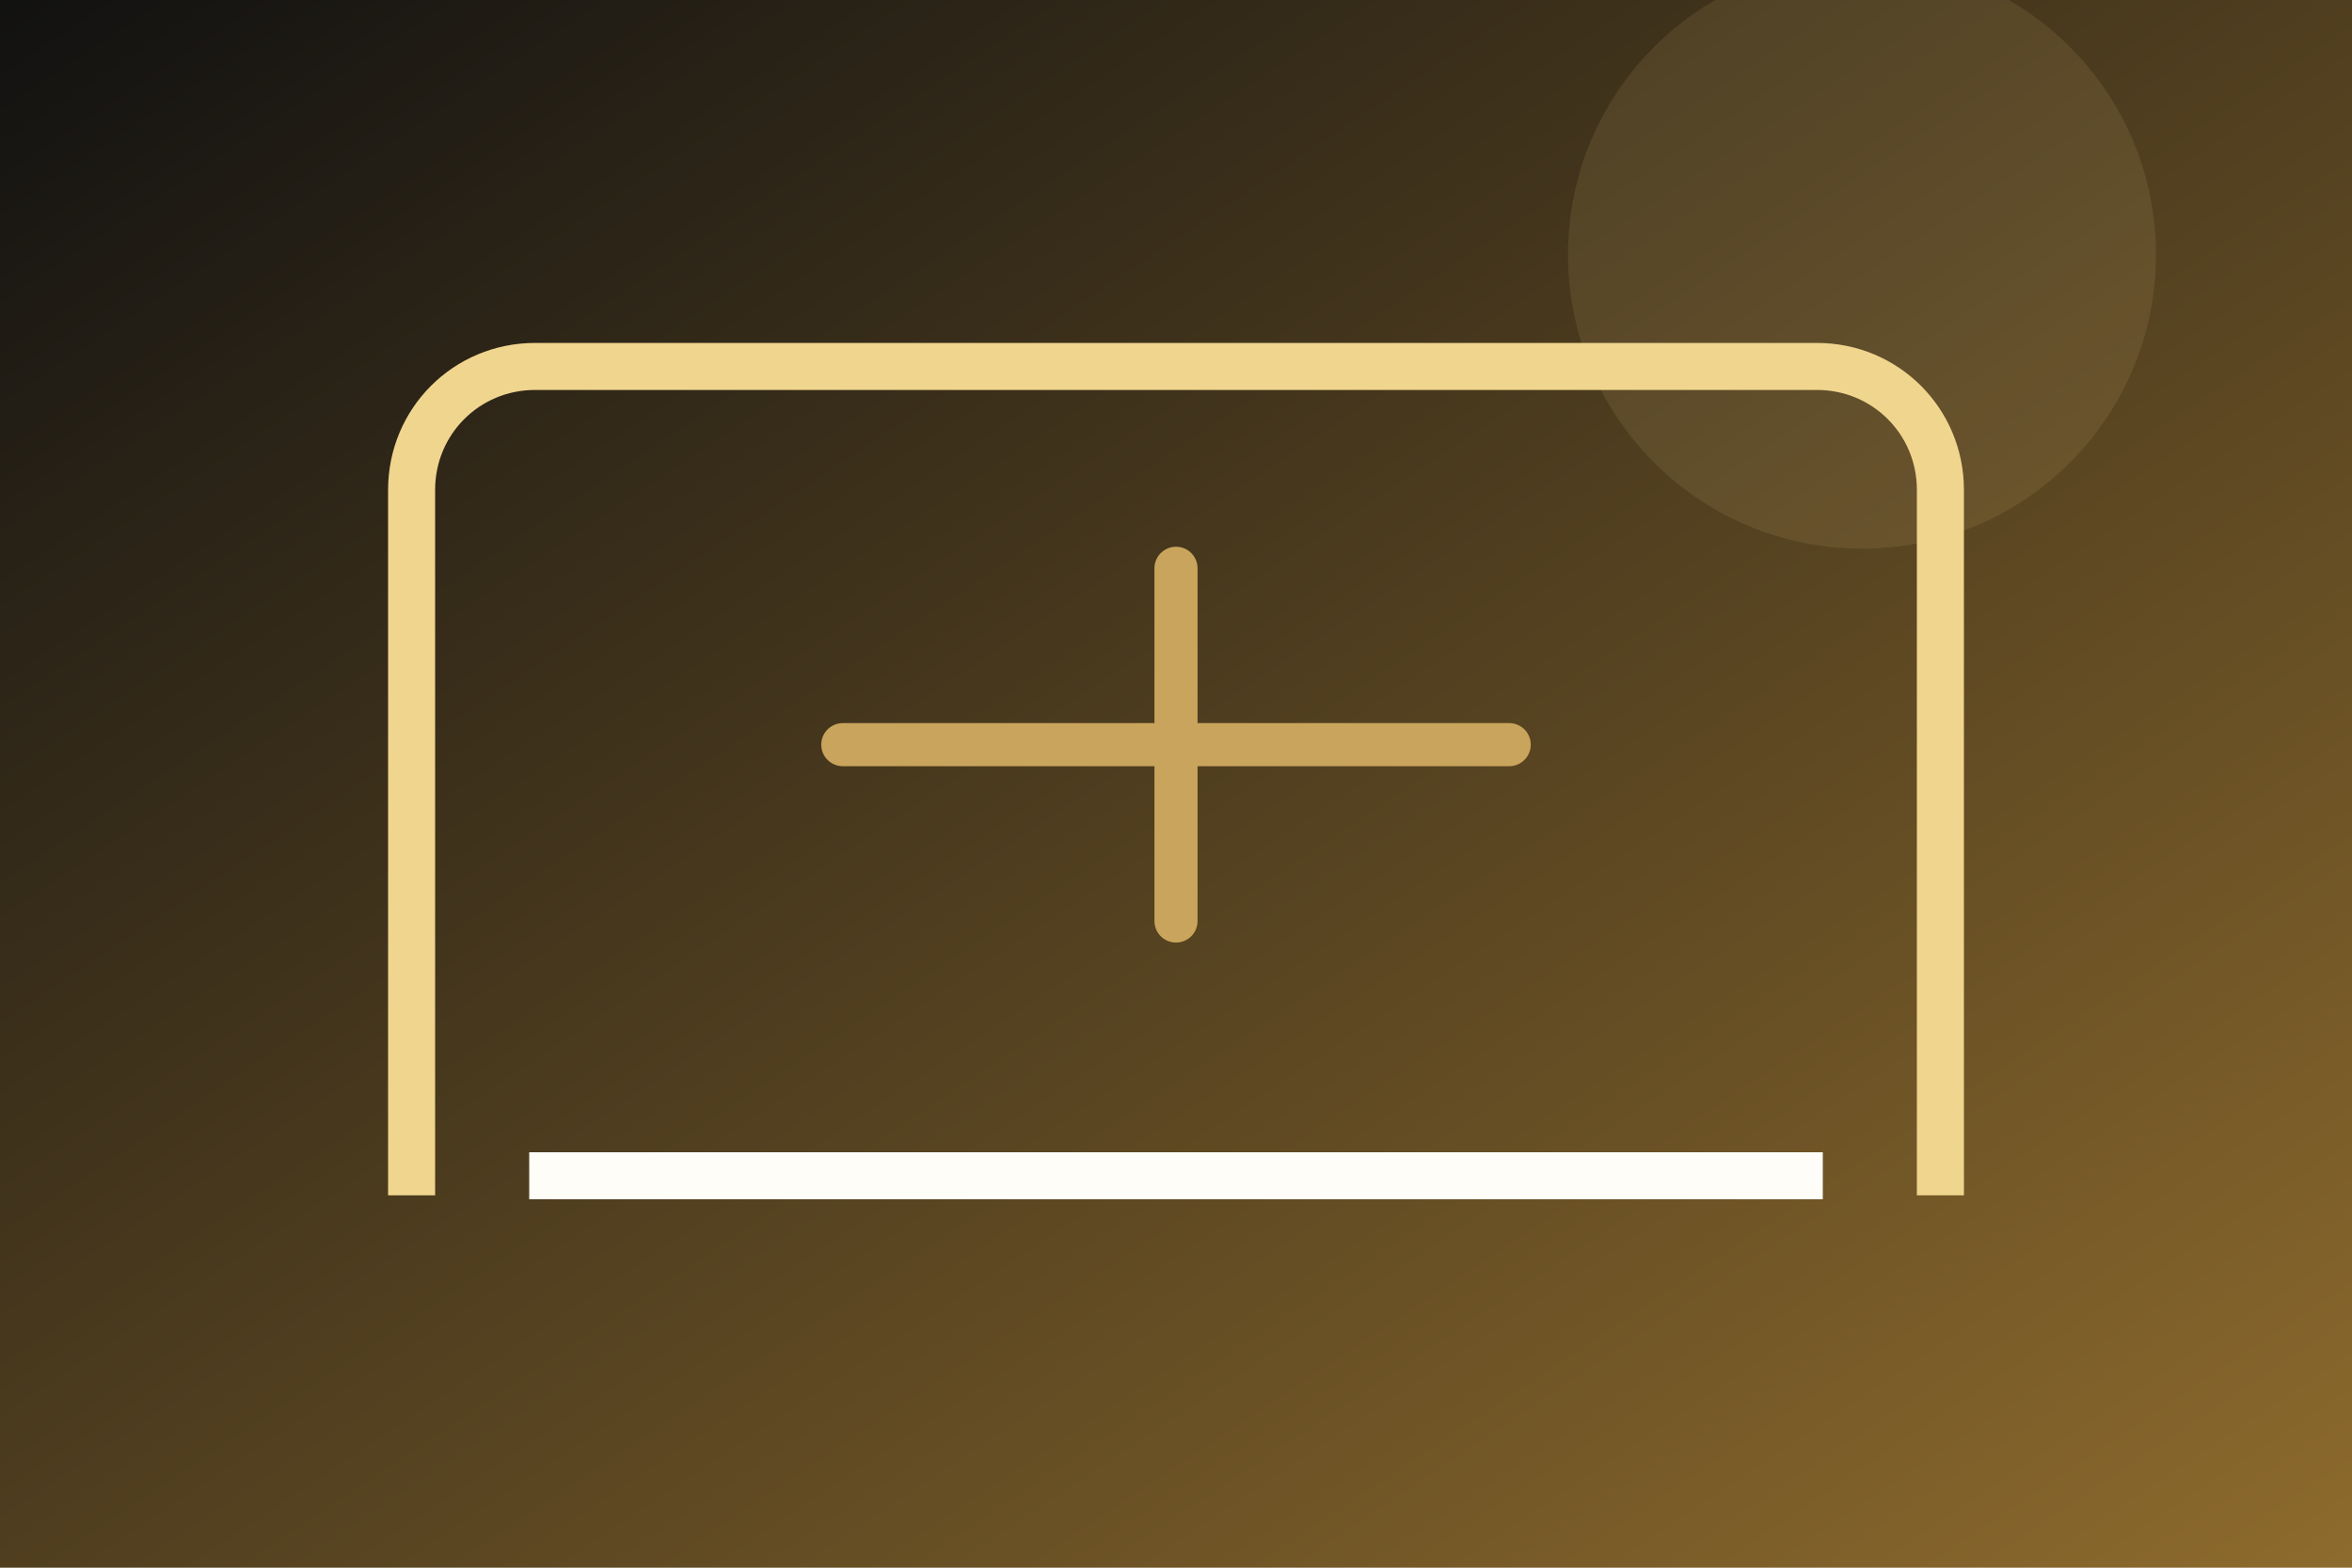
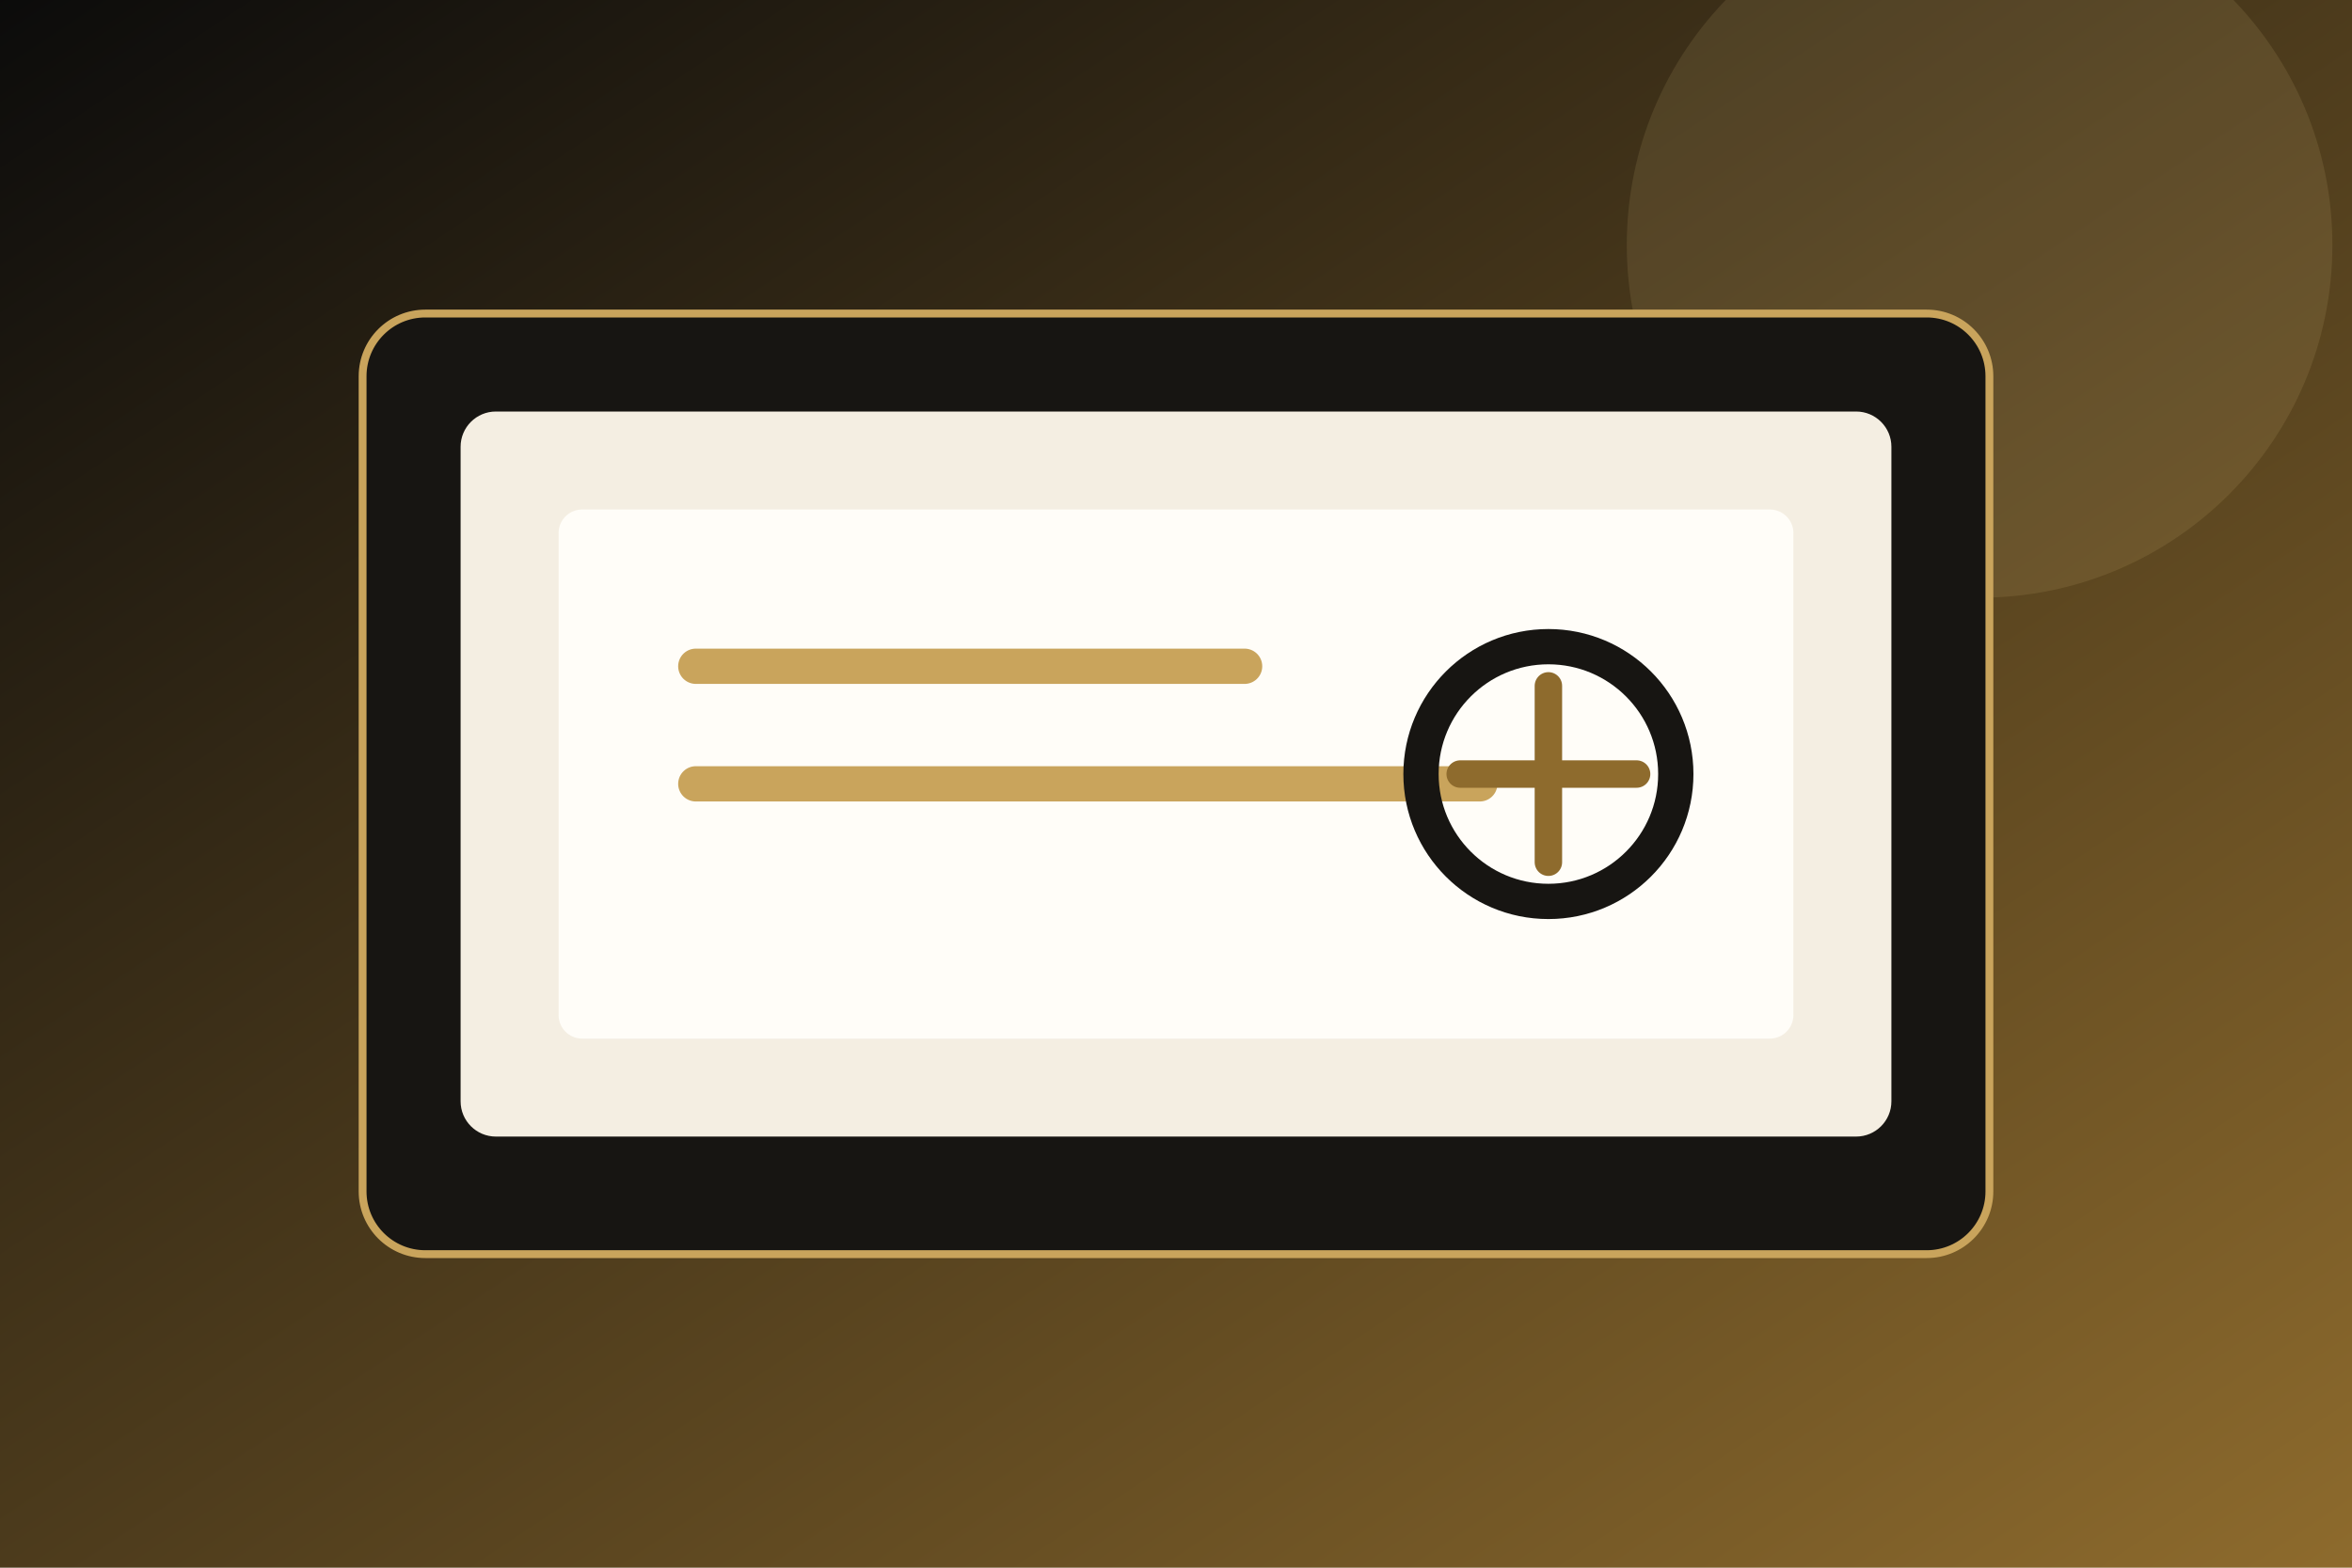
<svg xmlns="http://www.w3.org/2000/svg" viewBox="0 0 1200 800">
  <defs>
-     <linearGradient id="a" x1="0" y1="0" x2="1" y2="1">
-       <stop stop-color="#111" />
+     <linearGradient id="bg" x1="0" y1="0" x2="1" y2="1">
+       <stop stop-color="#0b0b0b" />
      <stop offset="1" stop-color="#8e6b2d" />
    </linearGradient>
  </defs>
-   <rect width="1200" height="800" fill="url(#a)" />
-   <path d="M210 610V250c0-35 28-63 63-63h654c35 0 63 28 63 63v360" fill="none" stroke="#f0d58e" stroke-width="24" />
-   <path d="M270 600h660" stroke="#fffdf8" stroke-width="24" />
-   <path d="M430 380h340M600 290v180" stroke="#c9a45c" stroke-width="22" stroke-linecap="round" />
-   <circle cx="950" cy="130" r="150" fill="#f0d58e" opacity=".10" />
+   <rect width="1200" height="800" fill="url(#bg)" />
+   <circle cx="1010" cy="125" r="180" fill="#f0d58e" opacity=".11" />
+   <rect x="185" y="160" width="830" height="480" rx="32" fill="#171512" stroke="#c9a45c" stroke-width="4" />
+   <rect x="235" y="210" width="730" height="370" rx="18" fill="#f4eee2" />
+   <rect x="285" y="260" width="630" height="270" rx="12" fill="#fffdf8" />
+   <path d="M355 340h280M355 400h400" stroke="#c9a45c" stroke-width="18" stroke-linecap="round" />
+   <circle cx="790" cy="395" r="65" fill="none" stroke="#171512" stroke-width="18" />
+   <path d="M790 350v90M745 395h90" stroke="#8e6b2d" stroke-width="14" stroke-linecap="round" />
</svg>
